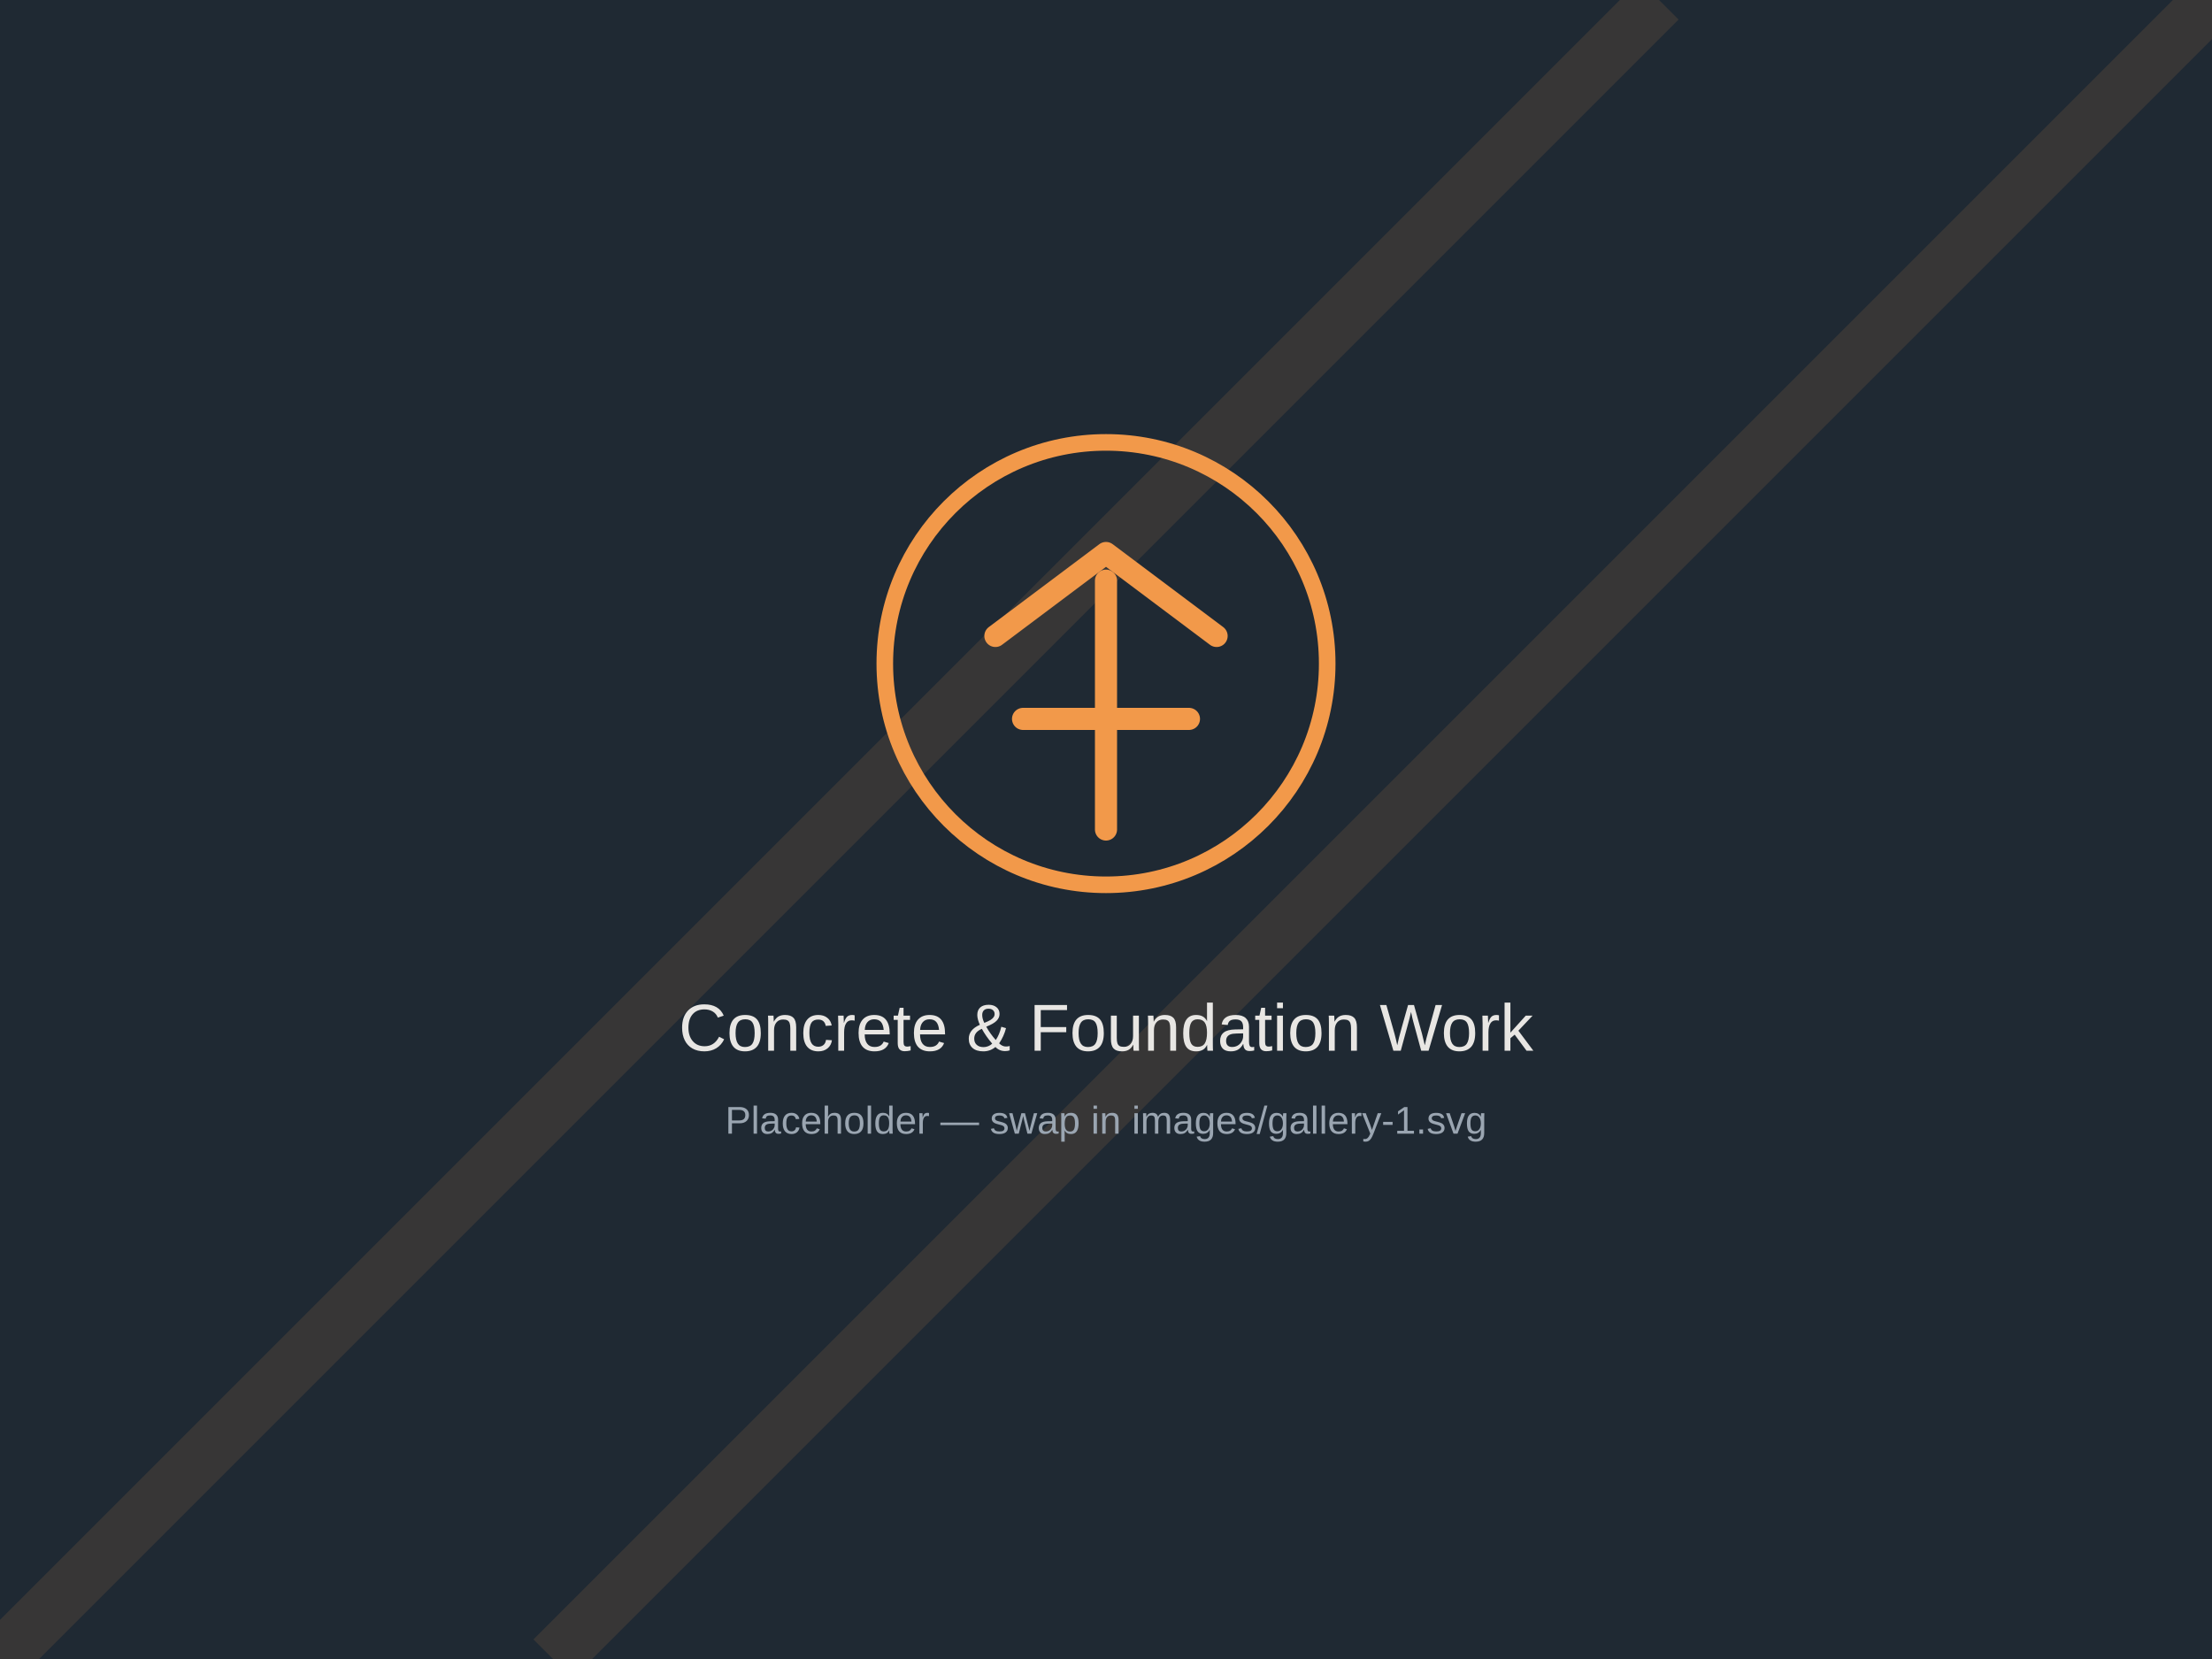
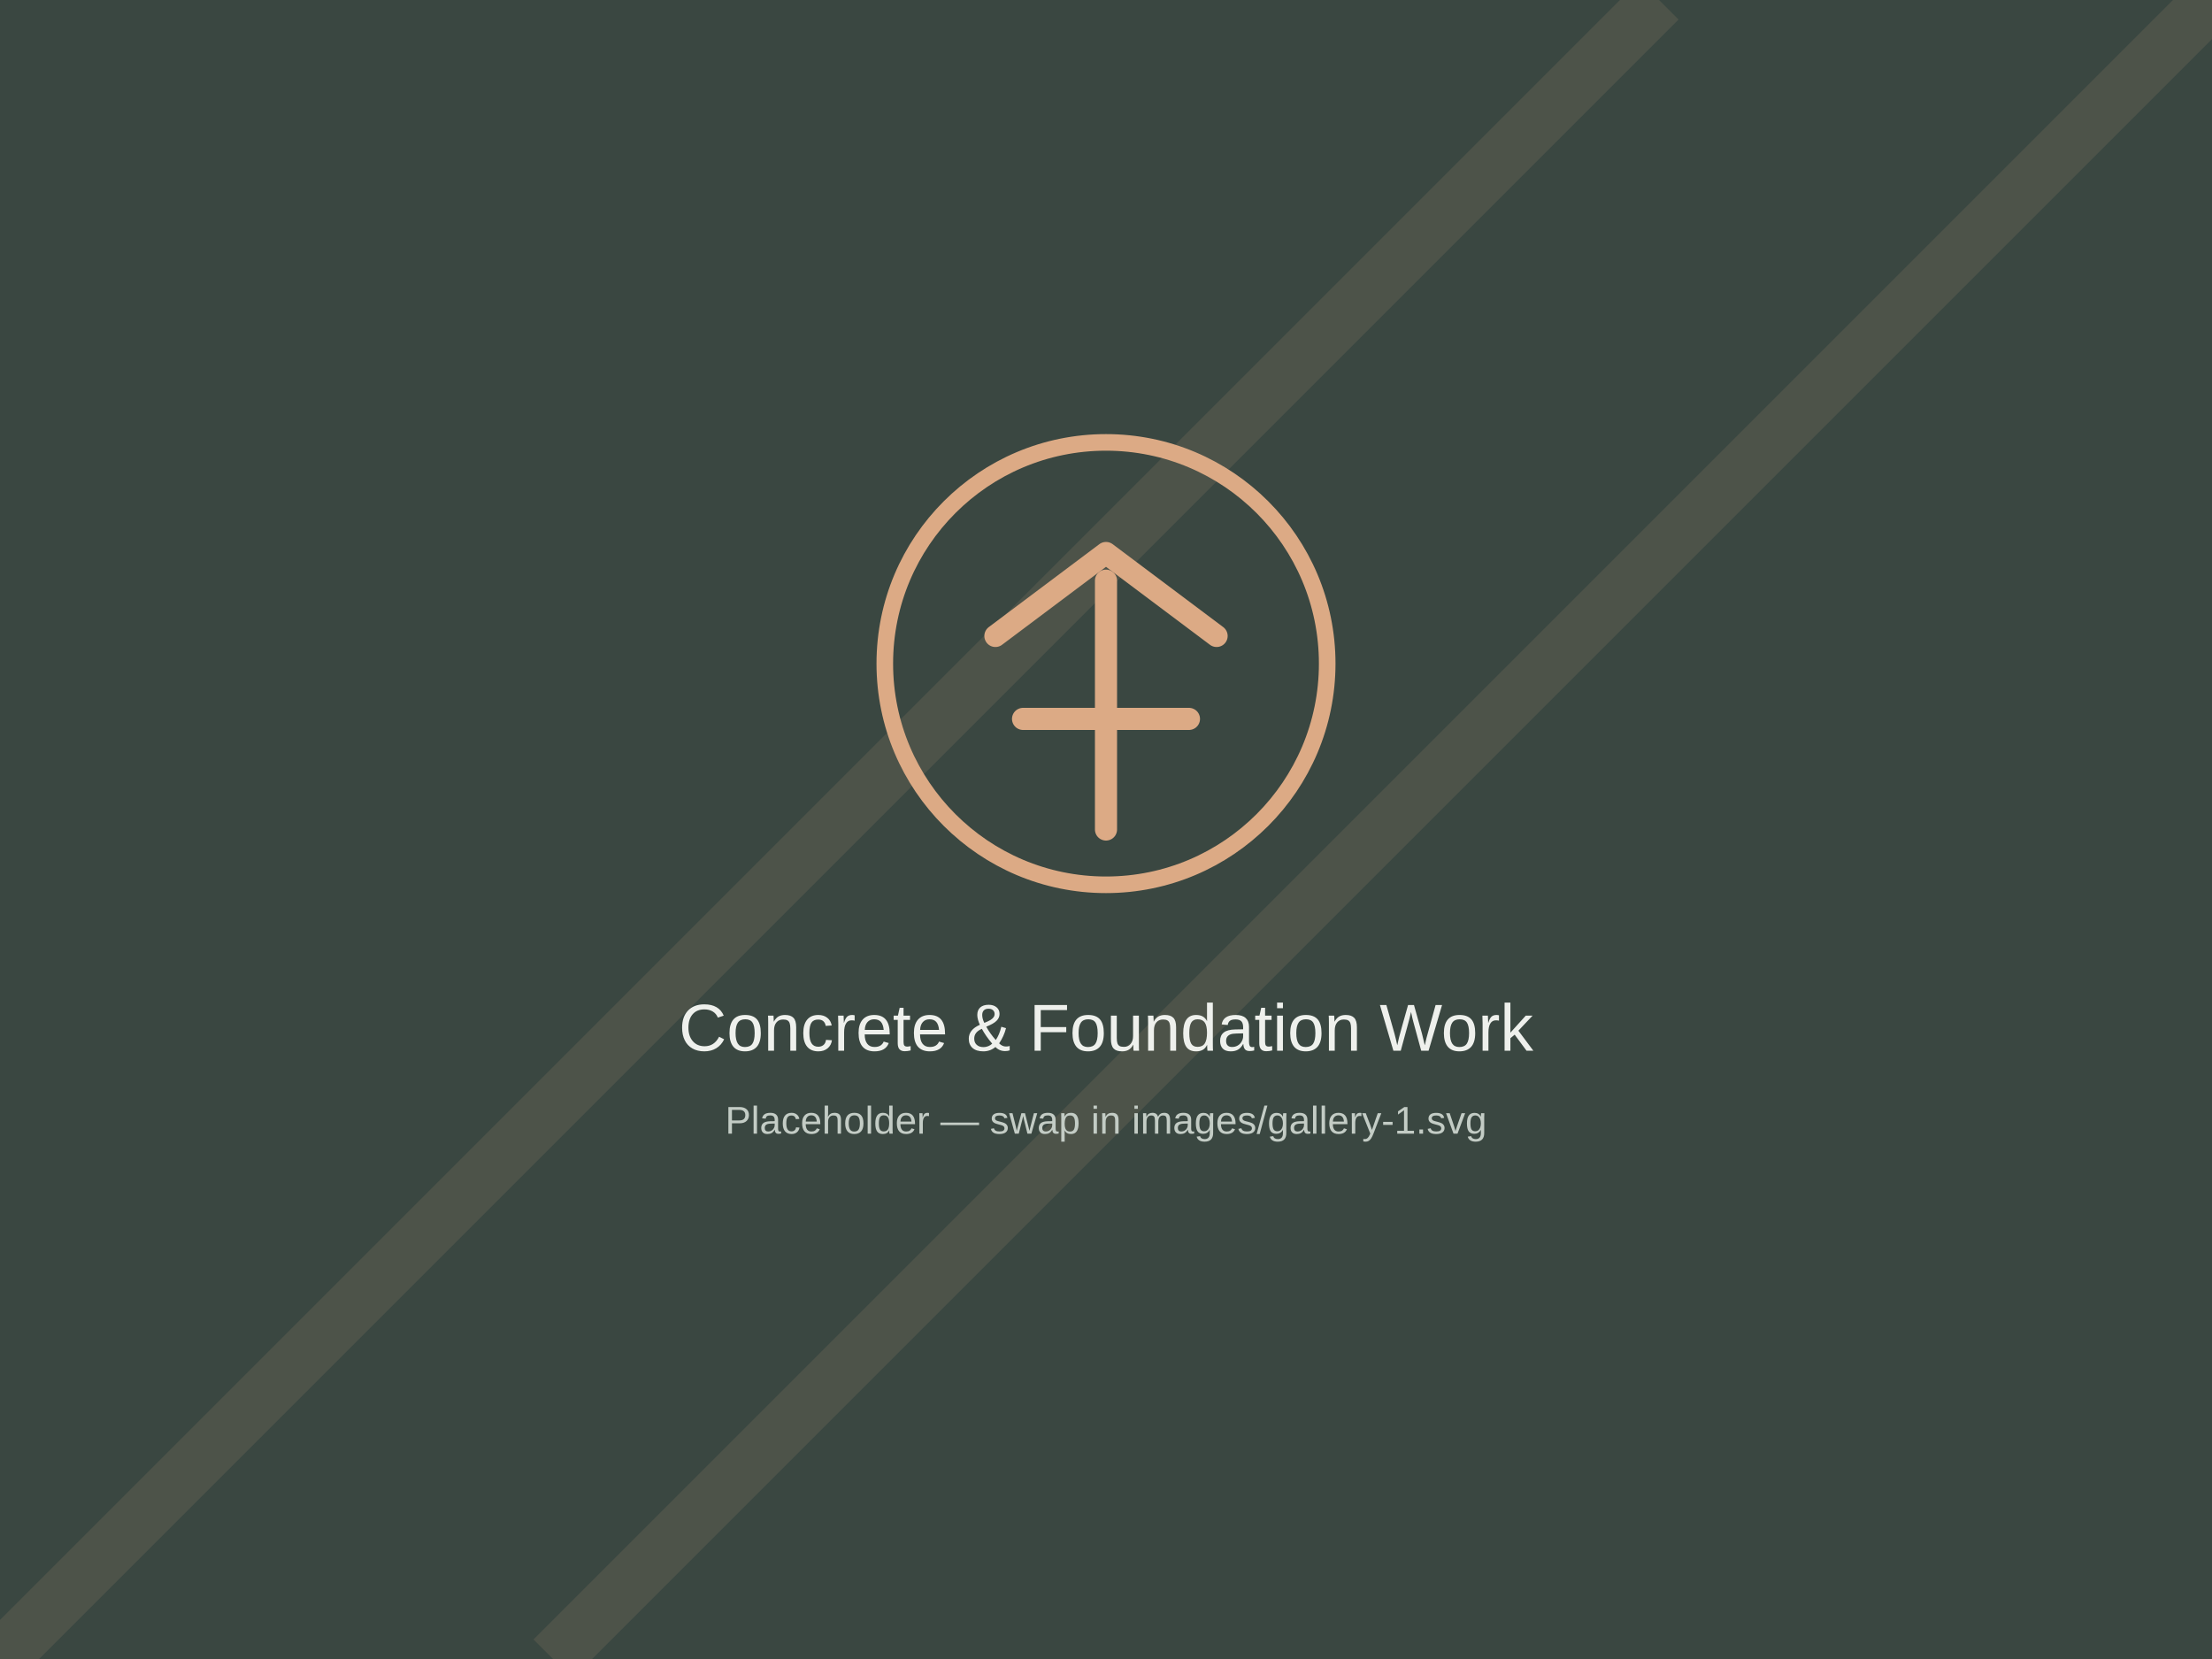
<svg xmlns="http://www.w3.org/2000/svg" viewBox="0 0 800 600" role="img" aria-label="Placeholder photo: concrete and foundation work">
-   <rect width="800" height="600" fill="#1f2933" />
-   <g opacity="0.12" stroke="#f2994a" stroke-width="20">
+   <rect width="800" height="600" fill="#3a4741" />
+   <g opacity="0.12" stroke="#dcaa85" stroke-width="20">
    <line x1="0" y1="600" x2="600" y2="0" />
    <line x1="200" y1="600" x2="800" y2="0" />
  </g>
-   <circle cx="400" cy="240" r="80" fill="none" stroke="#f2994a" stroke-width="6" />
-   <g stroke="#f2994a" stroke-width="8" fill="none" stroke-linecap="round" stroke-linejoin="round">
+   <circle cx="400" cy="240" r="80" fill="none" stroke="#dcaa85" stroke-width="6" />
+   <g stroke="#dcaa85" stroke-width="8" fill="none" stroke-linecap="round" stroke-linejoin="round">
    <path d="M370 260 h60" />
    <path d="M400 210 v90" />
    <path d="M360 230 l40 -30 l40 30" />
  </g>
-   <text x="400" y="380" text-anchor="middle" font-family="Arial, sans-serif" font-size="24" fill="#e8e6e3">Concrete &amp; Foundation Work</text>
-   <text x="400" y="410" text-anchor="middle" font-family="Arial, sans-serif" font-size="14" fill="#9aa5b1">Placeholder — swap in images/gallery-1.svg</text>
+   <text x="400" y="380" text-anchor="middle" font-family="Arial, sans-serif" font-size="24" fill="#eef0ec">Concrete &amp; Foundation Work</text>
+   <text x="400" y="410" text-anchor="middle" font-family="Arial, sans-serif" font-size="14" fill="#c3ccc5">Placeholder — swap in images/gallery-1.svg</text>
</svg>
